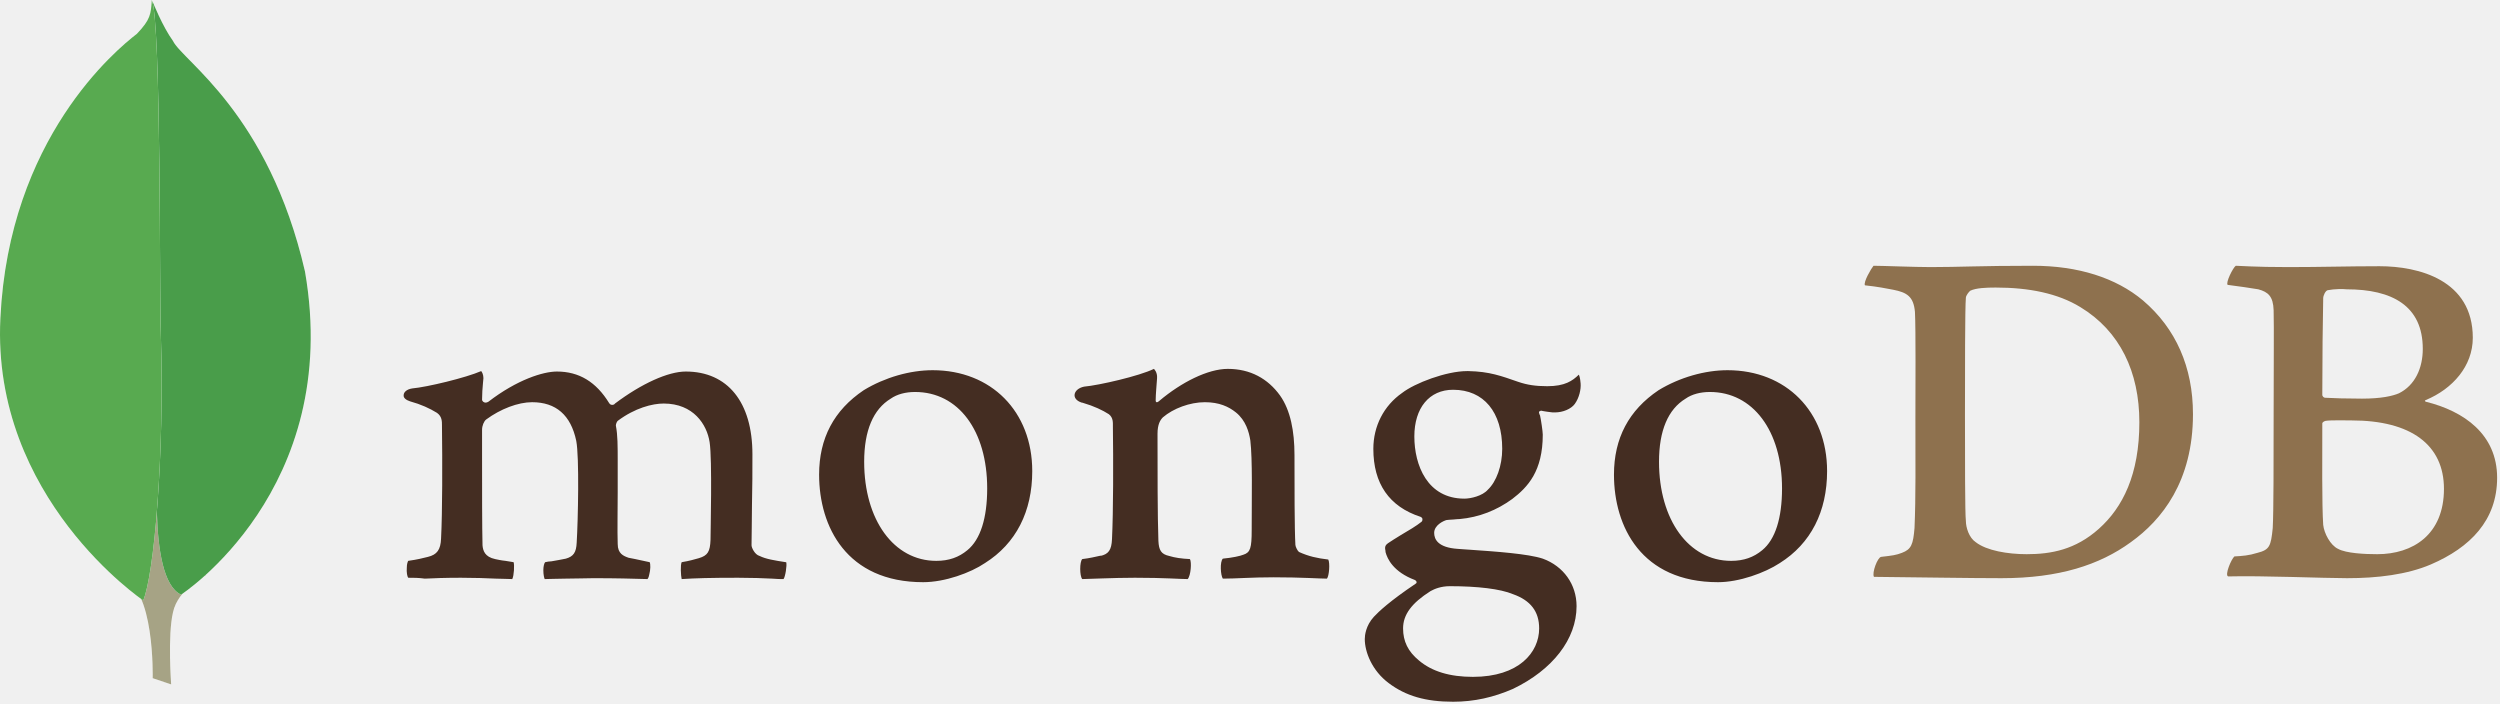
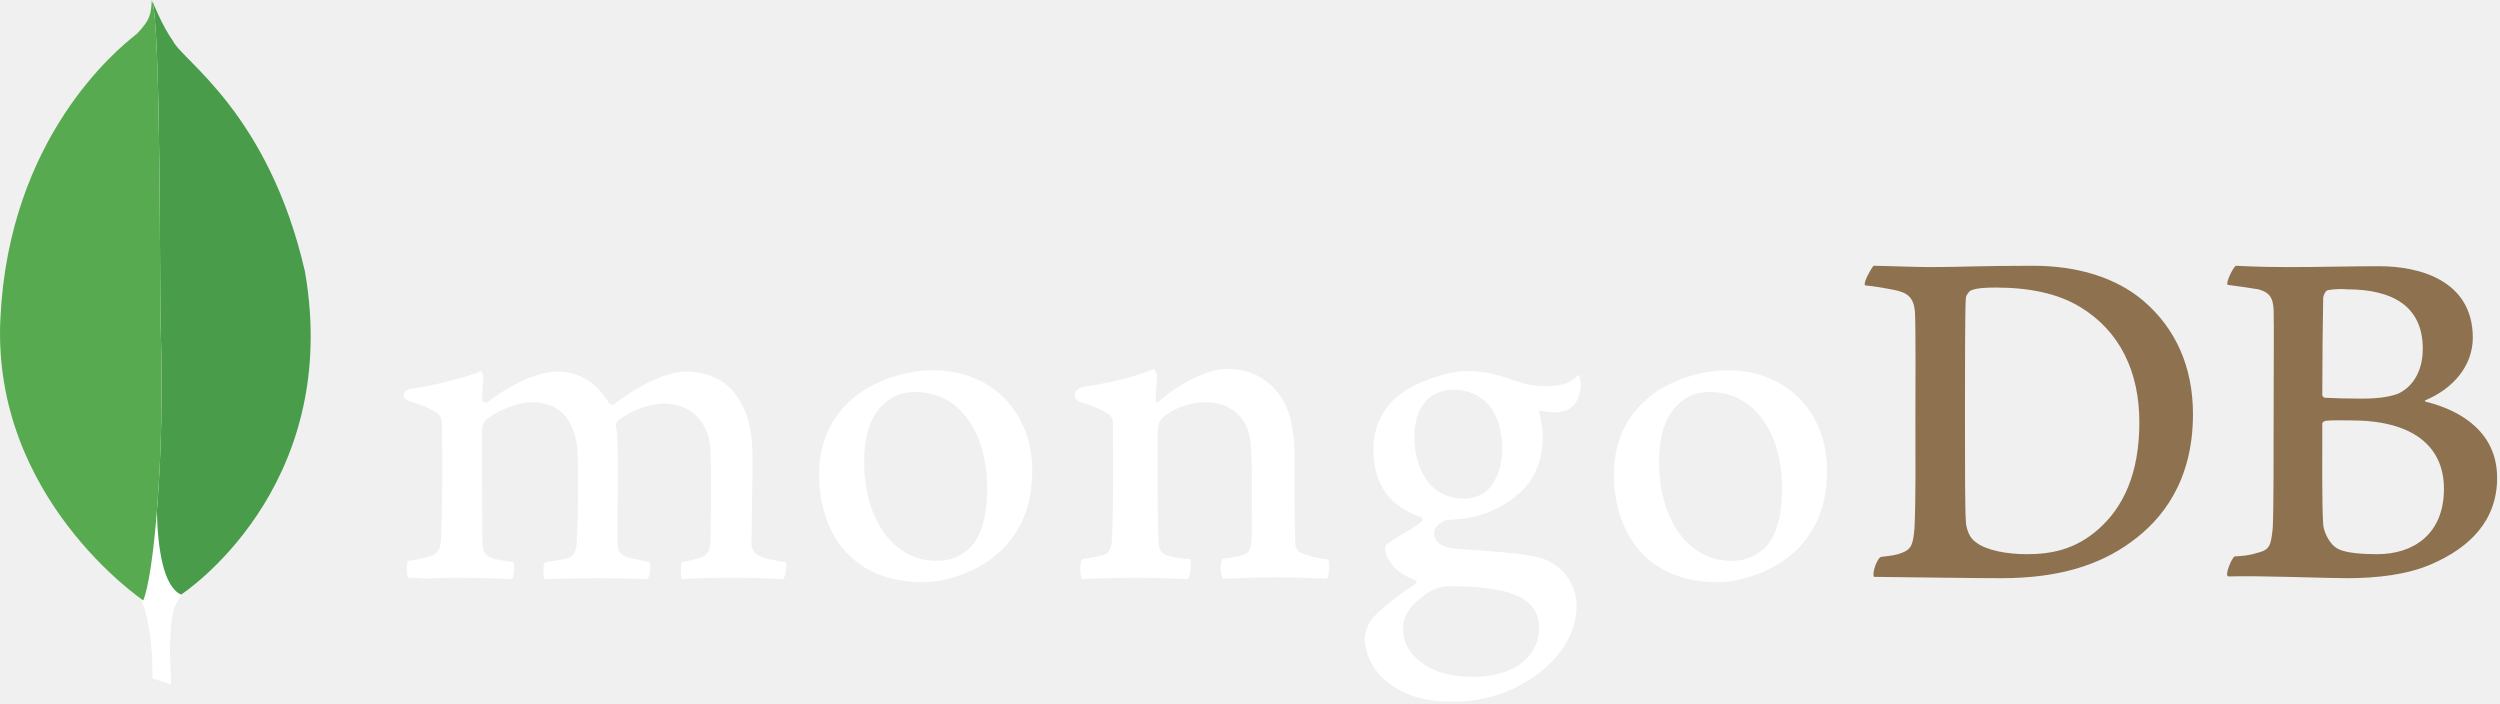
<svg xmlns="http://www.w3.org/2000/svg" width="160" height="45" viewBox="0 0 160 45" fill="none">
  <path fill-rule="evenodd" clip-rule="evenodd" d="M148.973 18.573C148.829 18.602 148.685 18.915 148.685 19.085C148.656 20.223 148.627 23.238 148.627 25.286C148.627 25.343 148.713 25.456 148.8 25.456C149.232 25.485 150.271 25.513 151.165 25.513C152.405 25.513 153.126 25.343 153.529 25.172C154.567 24.66 155.058 23.551 155.058 22.328C155.058 19.569 153.097 18.516 150.184 18.516C149.982 18.488 149.406 18.488 148.973 18.573ZM156.413 31.287C156.413 28.472 154.308 26.907 150.501 26.907C150.328 26.907 149.117 26.879 148.829 26.936C148.742 26.964 148.627 27.021 148.627 27.106C148.627 29.126 148.598 32.34 148.685 33.591C148.742 34.132 149.146 34.9 149.636 35.127C150.155 35.412 151.338 35.468 152.145 35.468C154.423 35.468 156.413 34.217 156.413 31.287ZM143.09 17.009C143.378 17.009 144.243 17.094 146.464 17.094C148.569 17.094 150.242 17.038 152.289 17.038C154.798 17.038 158.259 17.919 158.259 21.617C158.259 23.437 156.961 24.888 155.259 25.599C155.173 25.627 155.173 25.684 155.259 25.712C157.682 26.31 159.816 27.789 159.816 30.576C159.816 33.307 158.086 35.042 155.577 36.123C154.048 36.777 152.145 37.004 150.213 37.004C148.742 37.004 144.791 36.834 142.6 36.891C142.369 36.805 142.802 35.781 143.003 35.611C143.523 35.582 143.926 35.554 144.474 35.383C145.253 35.184 145.339 34.957 145.455 33.791C145.512 32.795 145.512 29.268 145.512 26.765C145.512 23.323 145.541 20.991 145.512 19.853C145.484 18.972 145.166 18.687 144.532 18.516C144.042 18.431 143.234 18.317 142.571 18.232C142.427 18.09 142.917 17.123 143.09 17.009ZM126.45 34.701C127.143 35.241 128.498 35.468 129.709 35.468C131.266 35.468 132.824 35.184 134.323 33.847C135.852 32.482 136.919 30.377 136.919 27.021C136.919 23.807 135.679 21.19 133.141 19.654C131.699 18.772 129.853 18.403 127.719 18.403C127.085 18.403 126.479 18.431 126.104 18.602C126.018 18.659 125.816 18.915 125.816 19.057C125.758 19.626 125.758 24.006 125.758 26.566C125.758 29.211 125.758 32.908 125.816 33.335C125.816 33.762 126.018 34.416 126.45 34.701ZM119.904 17.009C120.452 17.009 122.557 17.094 123.567 17.094C125.383 17.094 126.681 17.009 130.113 17.009C132.997 17.009 135.419 17.777 137.149 19.227C139.254 21.019 140.35 23.494 140.35 26.509C140.35 30.804 138.36 33.278 136.371 34.701C134.381 36.151 131.785 37.004 128.094 37.004C126.133 37.004 122.759 36.947 119.962 36.919H119.933C119.789 36.663 120.164 35.668 120.394 35.639C121.144 35.554 121.346 35.525 121.721 35.383C122.326 35.156 122.442 34.843 122.529 33.791C122.615 31.828 122.586 29.467 122.586 26.793C122.586 24.888 122.615 21.162 122.557 19.967C122.471 18.972 122.038 18.716 121.173 18.545C120.74 18.46 120.164 18.346 119.356 18.261C119.241 18.061 119.76 17.18 119.904 17.009Z" fill="#8E714E" />
-   <path fill-rule="evenodd" clip-rule="evenodd" d="M85.01 35.81C84.289 35.724 83.77 35.611 83.136 35.326C83.049 35.269 82.905 34.985 82.905 34.871C82.847 33.876 82.847 31.031 82.847 29.126C82.847 27.59 82.588 26.253 81.924 25.314C81.146 24.233 80.021 23.608 78.579 23.608C77.31 23.608 75.609 24.461 74.196 25.656C74.167 25.684 73.936 25.883 73.965 25.57C73.965 25.257 74.023 24.632 74.052 24.205C74.081 23.807 73.85 23.608 73.85 23.608C72.927 24.063 70.332 24.66 69.38 24.745C68.688 24.888 68.515 25.542 69.236 25.769H69.265C70.043 25.997 70.562 26.253 70.966 26.509C71.254 26.736 71.225 27.049 71.225 27.305C71.254 29.439 71.254 32.709 71.168 34.502C71.139 35.213 70.937 35.468 70.418 35.582L70.476 35.554C70.072 35.639 69.755 35.724 69.264 35.781C69.091 35.952 69.091 36.862 69.264 37.061C69.582 37.061 71.254 36.976 72.639 36.976C74.542 36.976 75.523 37.061 76.013 37.061C76.215 36.834 76.272 35.98 76.157 35.781C75.609 35.753 75.205 35.696 74.831 35.582C74.311 35.468 74.167 35.213 74.138 34.615C74.081 33.108 74.081 29.922 74.081 27.76C74.081 27.163 74.254 26.878 74.427 26.708C75.09 26.139 76.157 25.741 77.109 25.741C78.031 25.741 78.637 26.025 79.098 26.395C79.733 26.907 79.935 27.646 80.021 28.187C80.165 29.41 80.108 31.828 80.108 33.932C80.108 35.07 80.021 35.355 79.589 35.497C79.387 35.582 78.868 35.696 78.262 35.753C78.06 35.952 78.118 36.834 78.262 37.033C79.098 37.033 80.079 36.947 81.521 36.947C83.309 36.947 84.462 37.033 84.924 37.033C85.068 36.862 85.126 36.037 85.01 35.81H85.01ZM92.999 24.945C91.47 24.945 90.518 26.111 90.518 27.931C90.518 29.78 91.355 31.913 93.719 31.913C94.123 31.913 94.873 31.742 95.219 31.344C95.767 30.832 96.142 29.808 96.142 28.727C96.142 26.367 94.959 24.945 92.999 24.945ZM92.796 37.516C92.22 37.516 91.816 37.687 91.557 37.829C90.345 38.597 89.797 39.337 89.797 40.218C89.797 41.043 90.114 41.697 90.807 42.266C91.643 42.977 92.796 43.319 94.267 43.319C97.209 43.319 98.506 41.754 98.506 40.218C98.506 39.138 97.959 38.426 96.834 38.028C96.026 37.687 94.556 37.516 92.796 37.516ZM92.999 44.911C91.239 44.911 89.97 44.542 88.875 43.717C87.808 42.92 87.346 41.726 87.346 40.901C87.346 40.674 87.404 40.048 87.923 39.479C88.24 39.138 88.932 38.483 90.576 37.374C90.633 37.346 90.662 37.317 90.662 37.26C90.662 37.203 90.605 37.146 90.547 37.118C89.192 36.606 88.788 35.781 88.672 35.326V35.269C88.644 35.099 88.586 34.928 88.846 34.757C89.048 34.615 89.336 34.444 89.653 34.245C90.143 33.961 90.662 33.648 90.98 33.392C91.037 33.335 91.037 33.278 91.037 33.221C91.037 33.164 90.98 33.108 90.922 33.079C88.903 32.425 87.894 30.946 87.894 28.727C87.894 27.277 88.557 25.968 89.74 25.144C90.547 24.518 92.566 23.75 93.892 23.75H93.979C95.334 23.778 96.084 24.063 97.151 24.433C97.728 24.632 98.276 24.717 99.026 24.717C100.15 24.717 100.64 24.376 101.044 23.978C101.073 24.034 101.131 24.177 101.16 24.546C101.188 24.916 101.073 25.456 100.784 25.855C100.554 26.168 100.035 26.395 99.516 26.395H99.371C98.852 26.338 98.622 26.281 98.622 26.281L98.506 26.338C98.478 26.395 98.506 26.452 98.535 26.537L98.564 26.594C98.622 26.85 98.737 27.618 98.737 27.817C98.737 30.15 97.785 31.173 96.776 31.941C95.796 32.653 94.671 33.108 93.402 33.221C93.373 33.221 93.258 33.221 92.999 33.25C92.854 33.25 92.652 33.278 92.623 33.278H92.595C92.364 33.335 91.787 33.62 91.787 34.103C91.787 34.53 92.047 35.042 93.287 35.127C93.546 35.156 93.806 35.156 94.094 35.184C95.738 35.298 97.785 35.44 98.737 35.753C100.064 36.236 100.9 37.403 100.9 38.796C100.9 40.901 99.371 42.864 96.834 44.087C95.594 44.627 94.354 44.911 92.999 44.911ZM109.436 25.087C108.83 25.087 108.282 25.229 107.879 25.513C106.754 26.196 106.177 27.561 106.177 29.552C106.177 33.278 108.081 35.895 110.791 35.895C111.599 35.895 112.233 35.668 112.781 35.213C113.617 34.53 114.05 33.164 114.05 31.259C114.05 27.561 112.176 25.087 109.436 25.087ZM109.955 37.26C105.053 37.26 103.294 33.705 103.294 30.377C103.294 28.045 104.245 26.253 106.148 24.973C107.504 24.148 109.119 23.693 110.561 23.693C114.309 23.693 116.934 26.338 116.934 30.15C116.934 32.738 115.896 34.786 113.906 36.037C112.954 36.663 111.311 37.26 109.955 37.26H109.955ZM58.566 25.087C57.96 25.087 57.412 25.229 57.008 25.513C55.884 26.196 55.307 27.561 55.307 29.552C55.307 33.278 57.21 35.895 59.921 35.895C60.729 35.895 61.363 35.668 61.911 35.213C62.747 34.53 63.18 33.164 63.18 31.259C63.18 27.561 61.334 25.087 58.566 25.087ZM59.085 37.26C54.182 37.26 52.423 33.705 52.423 30.377C52.423 28.045 53.375 26.253 55.278 24.973C56.634 24.148 58.248 23.693 59.69 23.693C63.44 23.693 66.064 26.338 66.064 30.15C66.064 32.738 65.025 34.786 63.036 36.037C62.113 36.663 60.469 37.26 59.085 37.26ZM26.123 36.976C26.065 36.891 26.008 36.635 26.036 36.322C26.036 36.094 26.094 35.952 26.123 35.895C26.729 35.81 27.046 35.724 27.392 35.639C27.969 35.497 28.199 35.184 28.228 34.473C28.315 32.766 28.315 29.524 28.286 27.277V27.22C28.286 26.964 28.286 26.651 27.969 26.424C27.507 26.139 26.959 25.883 26.238 25.684C25.979 25.599 25.806 25.456 25.835 25.286C25.835 25.115 26.008 24.916 26.383 24.859C27.334 24.774 29.814 24.177 30.795 23.75C30.852 23.807 30.939 23.978 30.939 24.205L30.91 24.518C30.881 24.831 30.852 25.201 30.852 25.57C30.852 25.684 30.968 25.769 31.083 25.769C31.141 25.769 31.198 25.741 31.256 25.712C33.102 24.29 34.774 23.778 35.639 23.778C37.053 23.778 38.148 24.433 38.985 25.798C39.042 25.883 39.1 25.912 39.187 25.912C39.244 25.912 39.331 25.883 39.36 25.826C41.061 24.546 42.763 23.778 43.887 23.778C46.569 23.778 48.155 25.741 48.155 29.069C48.155 30.007 48.155 31.23 48.126 32.34C48.126 33.335 48.098 34.245 48.098 34.9C48.098 35.042 48.299 35.497 48.617 35.582C49.02 35.781 49.568 35.867 50.289 35.98H50.318C50.376 36.179 50.26 36.919 50.145 37.061C49.972 37.061 49.712 37.061 49.424 37.033C48.876 37.004 48.098 36.976 47.233 36.976C45.444 36.976 44.522 37.004 43.627 37.061C43.57 36.834 43.541 36.151 43.627 35.98C44.147 35.895 44.406 35.81 44.724 35.724C45.3 35.554 45.444 35.298 45.473 34.558C45.473 34.018 45.589 29.41 45.416 28.301C45.243 27.163 44.377 25.826 42.474 25.826C41.753 25.826 40.629 26.111 39.533 26.936C39.475 26.992 39.417 27.134 39.417 27.22V27.248C39.533 27.846 39.533 28.529 39.533 29.581V31.429C39.533 32.709 39.504 33.904 39.533 34.814C39.533 35.44 39.908 35.582 40.225 35.696C40.398 35.724 40.513 35.753 40.657 35.781C40.917 35.838 41.176 35.895 41.58 35.98C41.638 36.094 41.638 36.464 41.551 36.777C41.522 36.947 41.465 37.033 41.436 37.061C40.456 37.033 39.446 37.004 37.975 37.004C37.543 37.004 36.793 37.033 36.158 37.033C35.639 37.033 35.149 37.061 34.861 37.061C34.832 37.004 34.774 36.805 34.774 36.492C34.774 36.236 34.832 36.037 34.89 35.98C35.034 35.952 35.149 35.924 35.294 35.924C35.639 35.867 35.928 35.81 36.216 35.753C36.706 35.611 36.88 35.355 36.908 34.729C36.995 33.307 37.081 29.239 36.88 28.215C36.534 26.566 35.582 25.741 34.053 25.741C33.16 25.741 32.035 26.168 31.112 26.85C30.968 26.964 30.852 27.248 30.852 27.504V29.183C30.852 31.23 30.852 33.79 30.881 34.9C30.91 35.241 31.025 35.639 31.689 35.781C31.833 35.81 32.064 35.867 32.352 35.895L32.871 35.98C32.929 36.151 32.9 36.834 32.785 37.061C32.496 37.061 32.15 37.033 31.746 37.033C31.141 37.004 30.362 36.976 29.497 36.976C28.488 36.976 27.767 37.004 27.19 37.033C26.786 36.976 26.469 36.976 26.123 36.976Z" fill="#442D22" />
+   <path fill-rule="evenodd" clip-rule="evenodd" d="M85.01 35.81C84.289 35.724 83.77 35.611 83.136 35.326C83.049 35.269 82.905 34.985 82.905 34.871C82.847 33.876 82.847 31.031 82.847 29.126C82.847 27.59 82.588 26.253 81.924 25.314C81.146 24.233 80.021 23.608 78.579 23.608C77.31 23.608 75.609 24.461 74.196 25.656C74.167 25.684 73.936 25.883 73.965 25.57C73.965 25.257 74.023 24.632 74.052 24.205C74.081 23.807 73.85 23.608 73.85 23.608C72.927 24.063 70.332 24.66 69.38 24.745C68.688 24.888 68.515 25.542 69.236 25.769H69.265C70.043 25.997 70.562 26.253 70.966 26.509C71.254 26.736 71.225 27.049 71.225 27.305C71.254 29.439 71.254 32.709 71.168 34.502C71.139 35.213 70.937 35.468 70.418 35.582L70.476 35.554C70.072 35.639 69.755 35.724 69.264 35.781C69.091 35.952 69.091 36.862 69.264 37.061C69.582 37.061 71.254 36.976 72.639 36.976C74.542 36.976 75.523 37.061 76.013 37.061C76.215 36.834 76.272 35.98 76.157 35.781C75.609 35.753 75.205 35.696 74.831 35.582C74.311 35.468 74.167 35.213 74.138 34.615C74.081 33.108 74.081 29.922 74.081 27.76C74.081 27.163 74.254 26.878 74.427 26.708C75.09 26.139 76.157 25.741 77.109 25.741C78.031 25.741 78.637 26.025 79.098 26.395C79.733 26.907 79.935 27.646 80.021 28.187C80.165 29.41 80.108 31.828 80.108 33.932C80.108 35.07 80.021 35.355 79.589 35.497C79.387 35.582 78.868 35.696 78.262 35.753C78.06 35.952 78.118 36.834 78.262 37.033C79.098 37.033 80.079 36.947 81.521 36.947C83.309 36.947 84.462 37.033 84.924 37.033C85.068 36.862 85.126 36.037 85.01 35.81H85.01ZM92.999 24.945C91.47 24.945 90.518 26.111 90.518 27.931C90.518 29.78 91.355 31.913 93.719 31.913C94.123 31.913 94.873 31.742 95.219 31.344C95.767 30.832 96.142 29.808 96.142 28.727C96.142 26.367 94.959 24.945 92.999 24.945ZM92.796 37.516C92.22 37.516 91.816 37.687 91.557 37.829C90.345 38.597 89.797 39.337 89.797 40.218C89.797 41.043 90.114 41.697 90.807 42.266C91.643 42.977 92.796 43.319 94.267 43.319C97.209 43.319 98.506 41.754 98.506 40.218C98.506 39.138 97.959 38.426 96.834 38.028C96.026 37.687 94.556 37.516 92.796 37.516ZM92.999 44.911C91.239 44.911 89.97 44.542 88.875 43.717C87.808 42.92 87.346 41.726 87.346 40.901C87.346 40.674 87.404 40.048 87.923 39.479C88.24 39.138 88.932 38.483 90.576 37.374C90.633 37.346 90.662 37.317 90.662 37.26C90.662 37.203 90.605 37.146 90.547 37.118C89.192 36.606 88.788 35.781 88.672 35.326V35.269C88.644 35.099 88.586 34.928 88.846 34.757C89.048 34.615 89.336 34.444 89.653 34.245C90.143 33.961 90.662 33.648 90.98 33.392C91.037 33.335 91.037 33.278 91.037 33.221C91.037 33.164 90.98 33.108 90.922 33.079C88.903 32.425 87.894 30.946 87.894 28.727C87.894 27.277 88.557 25.968 89.74 25.144C90.547 24.518 92.566 23.75 93.892 23.75H93.979C95.334 23.778 96.084 24.063 97.151 24.433C97.728 24.632 98.276 24.717 99.026 24.717C100.15 24.717 100.64 24.376 101.044 23.978C101.073 24.034 101.131 24.177 101.16 24.546C101.188 24.916 101.073 25.456 100.784 25.855C100.554 26.168 100.035 26.395 99.516 26.395H99.371C98.852 26.338 98.622 26.281 98.622 26.281L98.506 26.338C98.478 26.395 98.506 26.452 98.535 26.537L98.564 26.594C98.622 26.85 98.737 27.618 98.737 27.817C98.737 30.15 97.785 31.173 96.776 31.941C95.796 32.653 94.671 33.108 93.402 33.221C93.373 33.221 93.258 33.221 92.999 33.25C92.854 33.25 92.652 33.278 92.623 33.278H92.595C92.364 33.335 91.787 33.62 91.787 34.103C91.787 34.53 92.047 35.042 93.287 35.127C93.546 35.156 93.806 35.156 94.094 35.184C95.738 35.298 97.785 35.44 98.737 35.753C100.064 36.236 100.9 37.403 100.9 38.796C100.9 40.901 99.371 42.864 96.834 44.087C95.594 44.627 94.354 44.911 92.999 44.911ZM109.436 25.087C108.83 25.087 108.282 25.229 107.879 25.513C106.754 26.196 106.177 27.561 106.177 29.552C106.177 33.278 108.081 35.895 110.791 35.895C111.599 35.895 112.233 35.668 112.781 35.213C113.617 34.53 114.05 33.164 114.05 31.259C114.05 27.561 112.176 25.087 109.436 25.087ZM109.955 37.26C105.053 37.26 103.294 33.705 103.294 30.377C103.294 28.045 104.245 26.253 106.148 24.973C107.504 24.148 109.119 23.693 110.561 23.693C114.309 23.693 116.934 26.338 116.934 30.15C116.934 32.738 115.896 34.786 113.906 36.037C112.954 36.663 111.311 37.26 109.955 37.26H109.955ZM58.566 25.087C57.96 25.087 57.412 25.229 57.008 25.513C55.884 26.196 55.307 27.561 55.307 29.552C55.307 33.278 57.21 35.895 59.921 35.895C60.729 35.895 61.363 35.668 61.911 35.213C62.747 34.53 63.18 33.164 63.18 31.259C63.18 27.561 61.334 25.087 58.566 25.087ZM59.085 37.26C54.182 37.26 52.423 33.705 52.423 30.377C52.423 28.045 53.375 26.253 55.278 24.973C56.634 24.148 58.248 23.693 59.69 23.693C63.44 23.693 66.064 26.338 66.064 30.15C66.064 32.738 65.025 34.786 63.036 36.037C62.113 36.663 60.469 37.26 59.085 37.26ZM26.123 36.976C26.065 36.891 26.008 36.635 26.036 36.322C26.036 36.094 26.094 35.952 26.123 35.895C26.729 35.81 27.046 35.724 27.392 35.639C27.969 35.497 28.199 35.184 28.228 34.473C28.315 32.766 28.315 29.524 28.286 27.277V27.22C28.286 26.964 28.286 26.651 27.969 26.424C27.507 26.139 26.959 25.883 26.238 25.684C25.979 25.599 25.806 25.456 25.835 25.286C25.835 25.115 26.008 24.916 26.383 24.859C27.334 24.774 29.814 24.177 30.795 23.75C30.852 23.807 30.939 23.978 30.939 24.205L30.91 24.518C30.881 24.831 30.852 25.201 30.852 25.57C30.852 25.684 30.968 25.769 31.083 25.769C31.141 25.769 31.198 25.741 31.256 25.712C33.102 24.29 34.774 23.778 35.639 23.778C37.053 23.778 38.148 24.433 38.985 25.798C39.042 25.883 39.1 25.912 39.187 25.912C39.244 25.912 39.331 25.883 39.36 25.826C41.061 24.546 42.763 23.778 43.887 23.778C46.569 23.778 48.155 25.741 48.155 29.069C48.155 30.007 48.155 31.23 48.126 32.34C48.126 33.335 48.098 34.245 48.098 34.9C48.098 35.042 48.299 35.497 48.617 35.582C49.02 35.781 49.568 35.867 50.289 35.98H50.318C50.376 36.179 50.26 36.919 50.145 37.061C49.972 37.061 49.712 37.061 49.424 37.033C48.876 37.004 48.098 36.976 47.233 36.976C45.444 36.976 44.522 37.004 43.627 37.061C43.57 36.834 43.541 36.151 43.627 35.98C44.147 35.895 44.406 35.81 44.724 35.724C45.3 35.554 45.444 35.298 45.473 34.558C45.473 34.018 45.589 29.41 45.416 28.301C45.243 27.163 44.377 25.826 42.474 25.826C41.753 25.826 40.629 26.111 39.533 26.936C39.475 26.992 39.417 27.134 39.417 27.22V27.248C39.533 27.846 39.533 28.529 39.533 29.581V31.429C39.533 32.709 39.504 33.904 39.533 34.814C39.533 35.44 39.908 35.582 40.225 35.696C40.398 35.724 40.513 35.753 40.657 35.781C40.917 35.838 41.176 35.895 41.58 35.98C41.638 36.094 41.638 36.464 41.551 36.777C41.522 36.947 41.465 37.033 41.436 37.061C40.456 37.033 39.446 37.004 37.975 37.004C37.543 37.004 36.793 37.033 36.158 37.033C35.639 37.033 35.149 37.061 34.861 37.061C34.832 37.004 34.774 36.805 34.774 36.492C34.774 36.236 34.832 36.037 34.89 35.98C35.034 35.952 35.149 35.924 35.294 35.924C35.639 35.867 35.928 35.81 36.216 35.753C36.706 35.611 36.88 35.355 36.908 34.729C36.995 33.307 37.081 29.239 36.88 28.215C36.534 26.566 35.582 25.741 34.053 25.741C33.16 25.741 32.035 26.168 31.112 26.85C30.968 26.964 30.852 27.248 30.852 27.504V29.183C30.852 31.23 30.852 33.79 30.881 34.9C30.91 35.241 31.025 35.639 31.689 35.781C31.833 35.81 32.064 35.867 32.352 35.895L32.871 35.98C32.929 36.151 32.9 36.834 32.785 37.061C32.496 37.061 32.15 37.033 31.746 37.033C31.141 37.004 30.362 36.976 29.497 36.976C28.488 36.976 27.767 37.004 27.19 37.033C26.786 36.976 26.469 36.976 26.123 36.976Z" fill="white" />
  <path fill-rule="evenodd" clip-rule="evenodd" d="M10.954 43.802L9.772 43.404C9.772 43.404 9.916 37.459 7.753 37.033C6.311 35.383 7.984 -32.937 13.175 36.805C13.175 36.805 11.387 37.687 11.07 39.194C10.723 40.674 10.954 43.802 10.954 43.802Z" fill="white" />
-   <path fill-rule="evenodd" clip-rule="evenodd" d="M10.954 43.802L9.772 43.404C9.772 43.404 9.916 37.459 7.753 37.033C6.311 35.383 7.984 -32.937 13.175 36.805C13.175 36.805 11.387 37.687 11.07 39.194C10.723 40.674 10.954 43.802 10.954 43.802Z" fill="#A6A385" />
+   <path fill-rule="evenodd" clip-rule="evenodd" d="M10.954 43.802L9.772 43.404C9.772 43.404 9.916 37.459 7.753 37.033C6.311 35.383 7.984 -32.937 13.175 36.805C13.175 36.805 11.387 37.687 11.07 39.194C10.723 40.674 10.954 43.802 10.954 43.802Z" fill="white" />
  <path fill-rule="evenodd" clip-rule="evenodd" d="M11.589 38.057C11.589 38.057 21.942 31.344 19.519 17.378C17.183 7.224 11.675 3.897 11.07 2.617C10.406 1.706 9.772 0.114 9.772 0.114L10.205 28.358C10.205 28.386 9.31 37.004 11.589 38.057Z" fill="white" />
  <path fill-rule="evenodd" clip-rule="evenodd" d="M11.589 38.057C11.589 38.057 21.942 31.344 19.519 17.378C17.183 7.224 11.675 3.897 11.07 2.617C10.406 1.706 9.772 0.114 9.772 0.114L10.205 28.358C10.205 28.386 9.31 37.004 11.589 38.057Z" fill="#499D4A" />
  <path fill-rule="evenodd" clip-rule="evenodd" d="M9.166 38.426C9.166 38.426 -0.552 31.884 0.025 20.365C0.572 8.846 7.436 3.186 8.762 2.162C9.628 1.252 9.657 0.91 9.714 0C10.32 1.28 10.204 19.142 10.291 21.247C10.55 29.353 9.829 36.891 9.166 38.426Z" fill="white" />
  <path fill-rule="evenodd" clip-rule="evenodd" d="M9.166 38.426C9.166 38.426 -0.552 31.884 0.025 20.365C0.572 8.846 7.436 3.186 8.762 2.162C9.628 1.252 9.657 0.91 9.714 0C10.32 1.28 10.204 19.142 10.291 21.247C10.55 29.353 9.829 36.891 9.166 38.426Z" fill="#58AA50" />
</svg>
